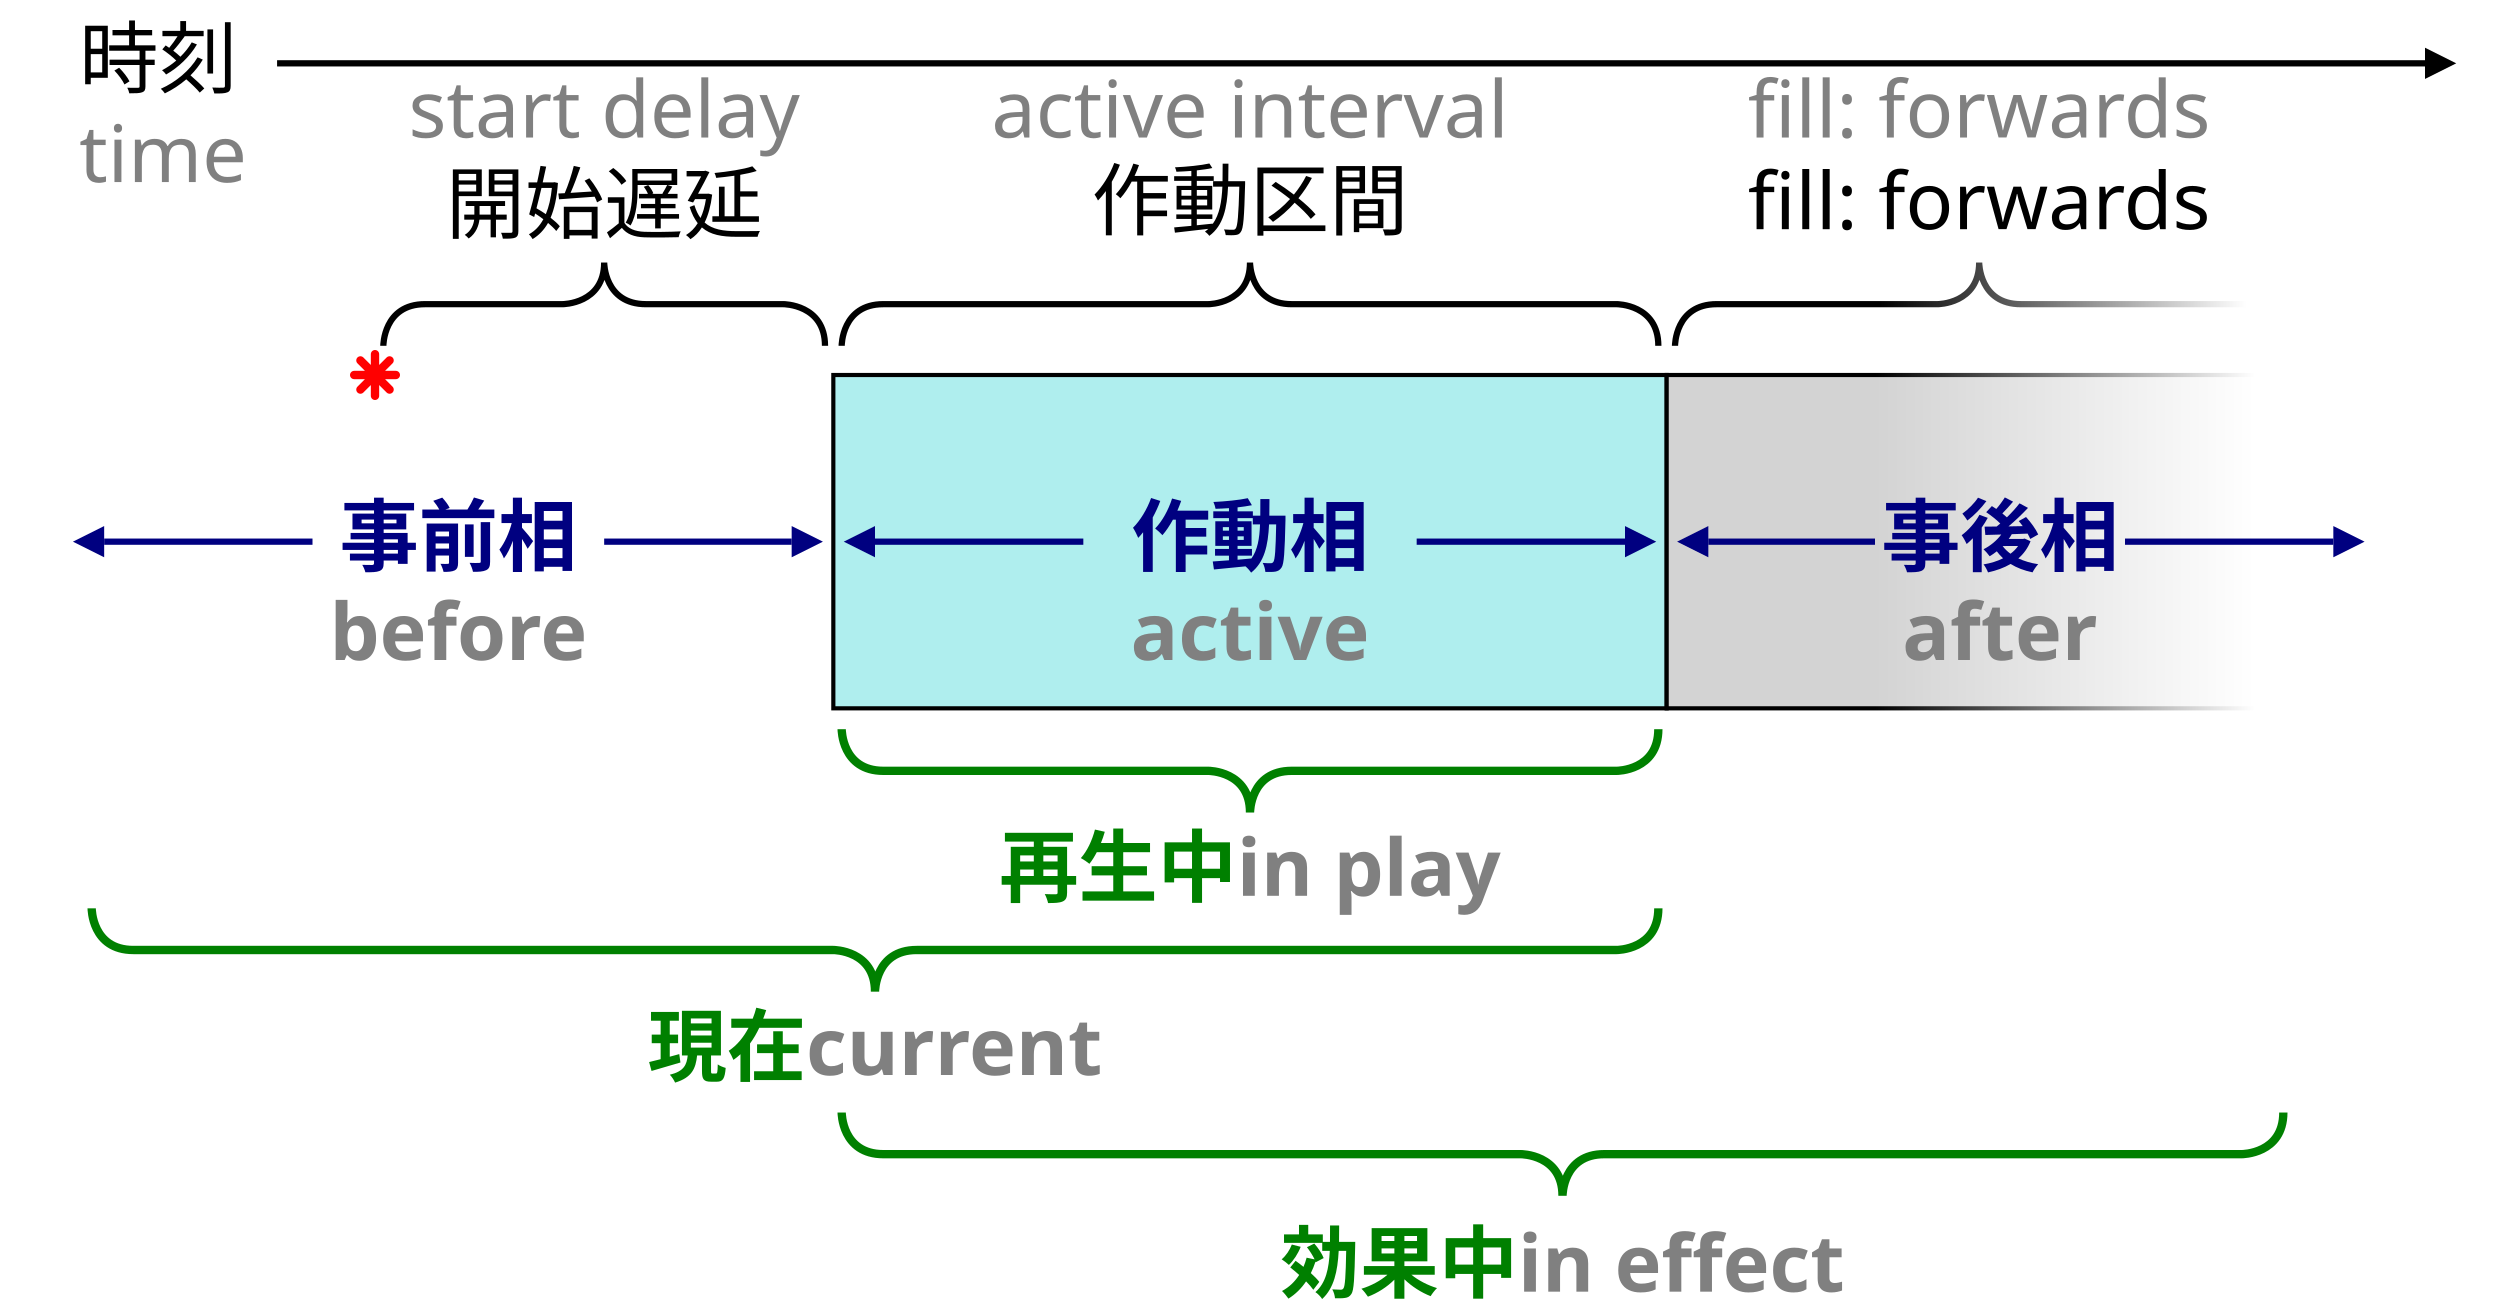
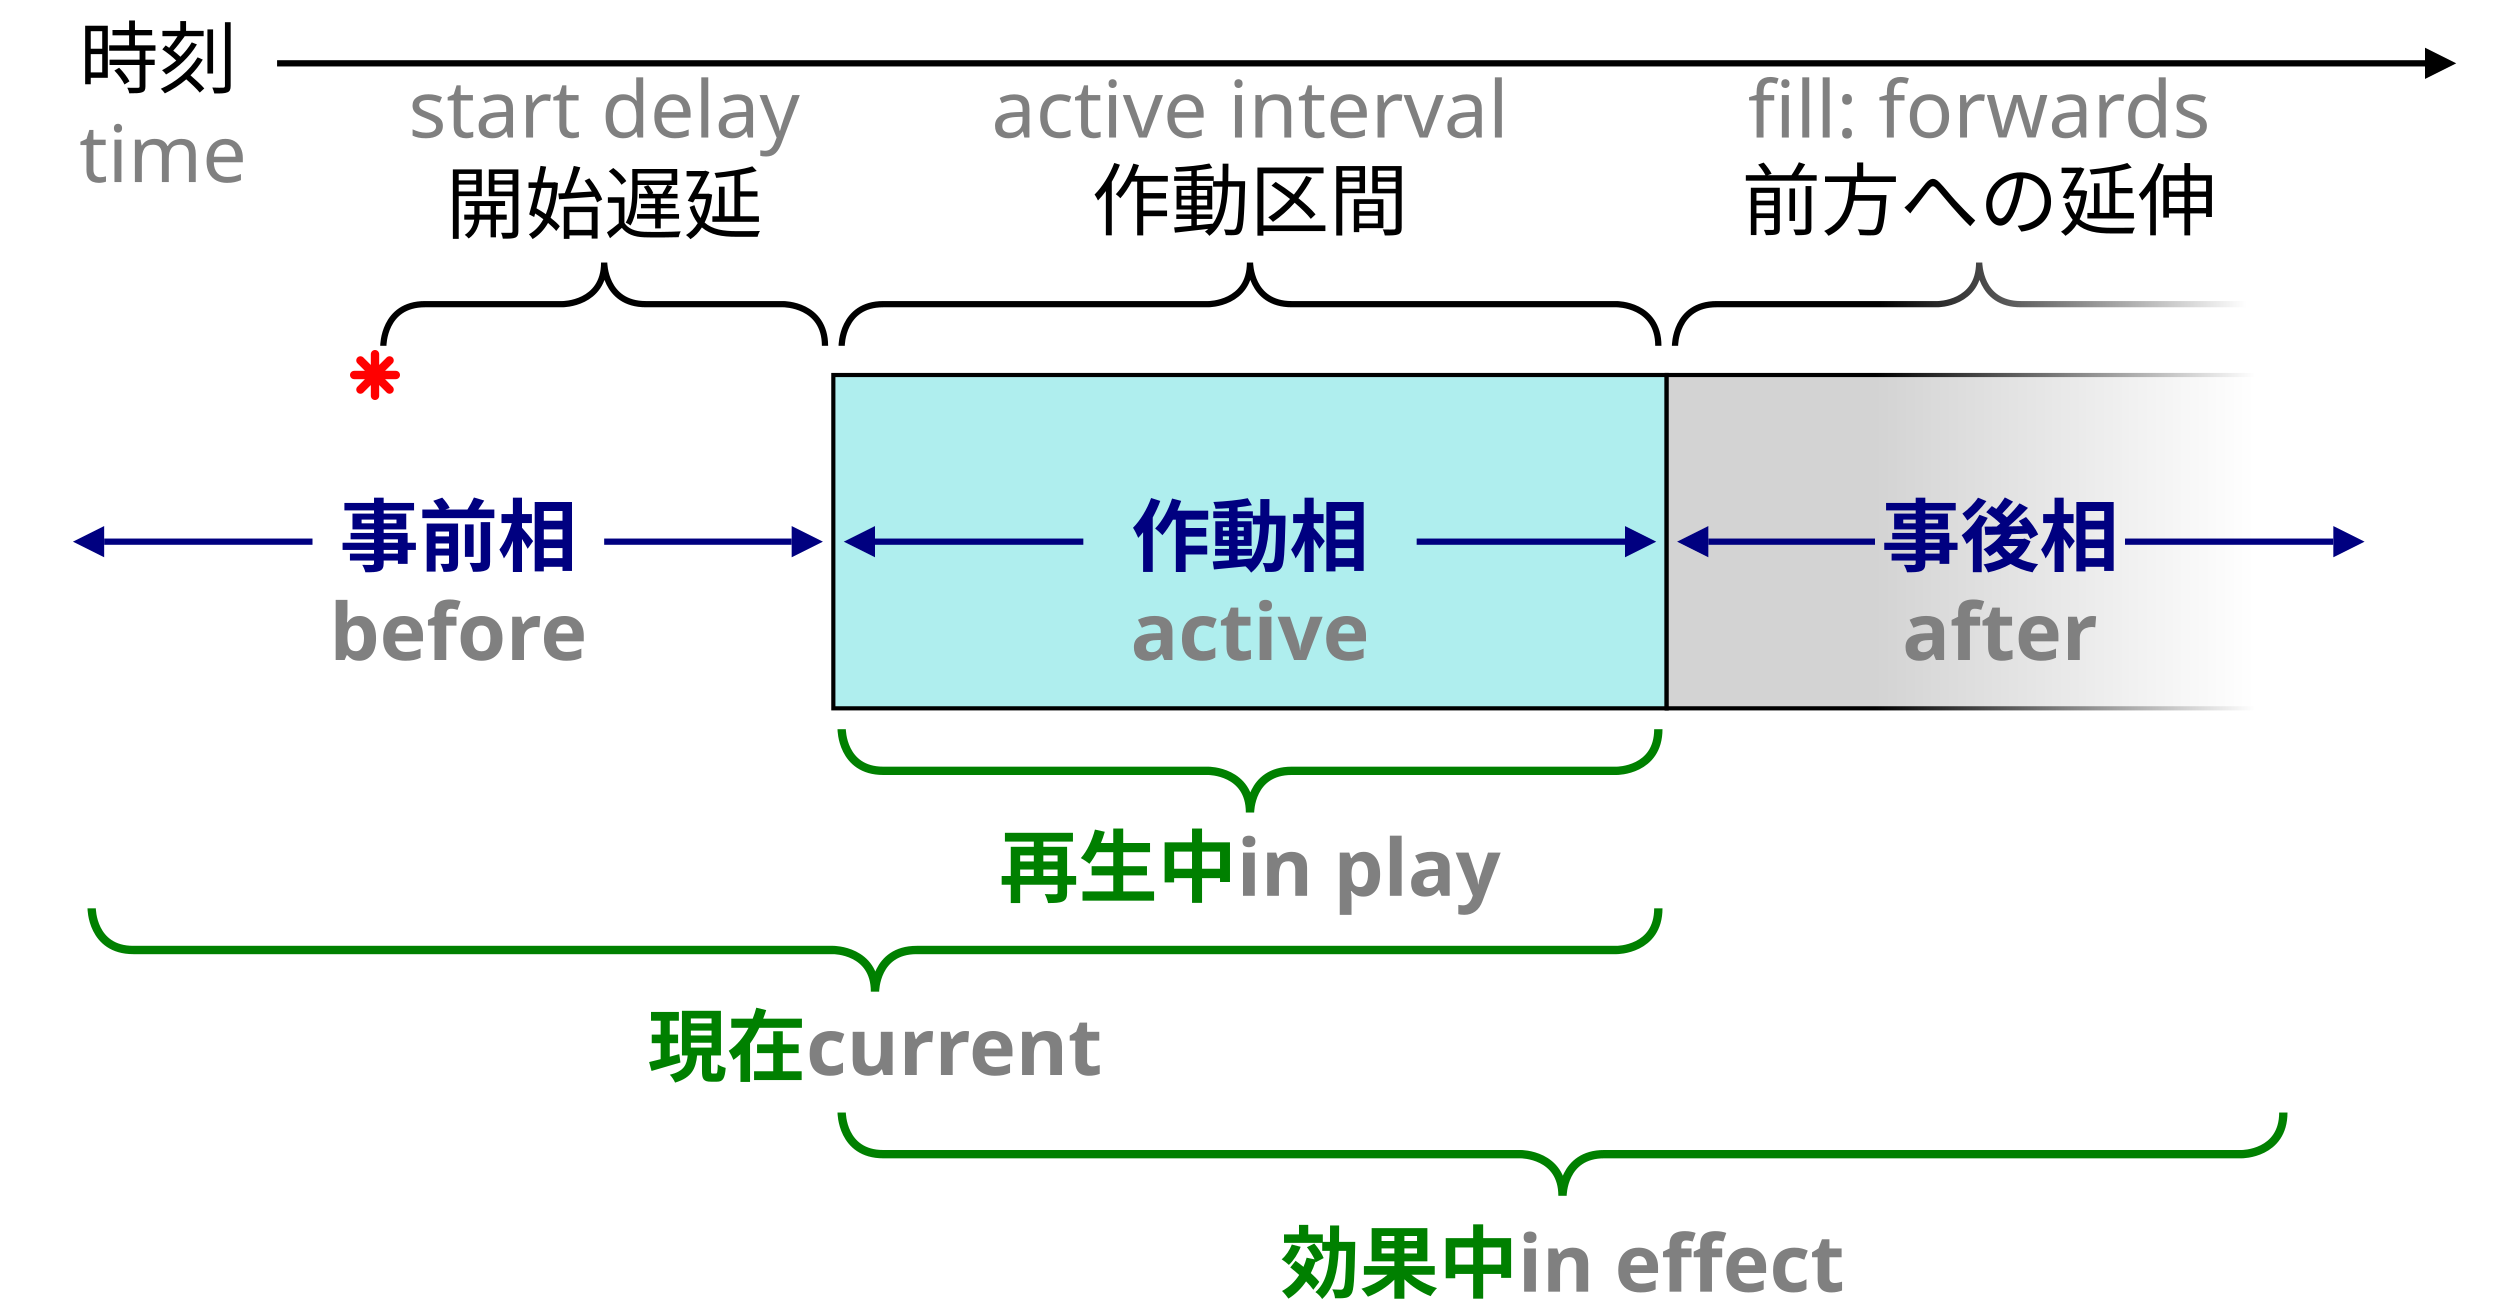
<svg xmlns="http://www.w3.org/2000/svg" xmlns:xlink="http://www.w3.org/1999/xlink" width="100%" height="100%" viewBox="0 0 600 312">
  <defs>
    <style type="text/css">
svg {
	font-size: 19px;
	font-family: sans-serif;
}

/*
 * Line work
 */
.line, .arrowLine {
	stroke: black;
	stroke-width: 1.5;
	fill: none;
}
.arrowLine {
	marker-end: url(#arrow);
}
.bracket, .stateBracket {
	stroke: black;
	stroke-width: 1.5;
	fill: none;
}
.stateBracket {
	stroke: green;
	stroke-width: 2;
}
.phaseArrow {
	stroke: navy;
	stroke-width: 1.5;
	marker-end: url(#phaseArrow);
}

/*
 * Animation spans
 */
.activeSpan	{
	fill: paleturquoise;
	stroke: black;
}
.fillSpan	{
	fill: lightgrey;
	stroke: black;
}

/*
 * Text labels
 */
.regionLabel, .stateLabel, .phaseLabel {
	text-anchor: middle;
}
.stateLabel {
	fill: green;
	font-weight: bold;
}
.phaseLabel {
	fill: navy;
	font-weight: bold;
}

tspan[lang="en"] {
	fill: gray;
}
</style>
    <style type="text/css">
	.blackArrowHead {
		fill: black;
		stroke: none;
	}
	.navyArrowHead {
		fill: navy;
		stroke: none;
	}
</style>
    <marker id="arrow" viewBox="0 -5 10 10" orient="auto" markerWidth="5" markerHeight="5">
      <path d="M0-5l10 5l-10 5z" class="blackArrowHead" />
    </marker>
    <marker id="phaseArrow" viewBox="0 -5 10 10" orient="auto" markerWidth="5" markerHeight="5">
      <path d="M0-5l10 5l-10 5z" class="navyArrowHead" />
    </marker>
    <style type="text/css">
	.startTimeStar {
		stroke: red;
		stroke-linecap: round;
		stroke-width: 2;
		fill: none;
	}
</style>
    <path d="M-3.5-3.5l7 7M3.5-3.5l-7 7M0-5v10M-5 0h10" class="startTimeStar" id="star" />
    <mask id="fadeout" maskContentUnits="objectBoundingBox">
      <rect x="-0.05" y="-0.05" width="1.1" height="1.1" fill="url(#fadeoutGrad)" />
    </mask>
    <linearGradient id="fadeoutGrad">
      <stop offset="0" stop-color="white" stop-opacity="1" />
      <stop offset="0.35" stop-color="white" stop-opacity="1" />
      <stop offset="0.9" stop-color="white" stop-opacity="0" />
    </linearGradient>
  </defs>
  <g>
    <text x="1em" y="1.1em">
時刻
<tspan lang="en" x="1em" y="2.3em">time</tspan>
    </text>
    <line x1="3.5em" x2="97%" y1="0.8em" y2="0.8em" class="arrowLine" />
  </g>
  <g transform="translate(50 90)">
    <g transform="translate(40)">
      <text x="55" y="-1.8em" class="regionLabel">
開始遅延
<tspan lang="en" x="55" y="-3em">start delay</tspan>
      </text>
      <path d="M2-7s0-10 10-10h33s10 0 10-10c0 0 0 10 10 10h33s10 0 10 10" class="bracket" />
      <use xlink:href="#star" />
      <text x="20" y="2.4em" class="phaseLabel">
事前相
<tspan lang="en" x="20" y="3.6em">before</tspan>
      </text>
      <path d="M-15 40h-50" class="phaseArrow" />
      <path d="M55 40h45" class="phaseArrow" />
    </g>
    <g transform="translate(150)">
      <text x="100" y="-35" class="regionLabel">
作動区間
<tspan lang="en" x="100" y="-3em">active interval</tspan>
      </text>
      <path d="M2-7s0-10 10-10h78s10 0 10-10c0 0 0 10 10 10h78s10 0 10 10" class="bracket" />
      <rect width="200" height="80" class="activeSpan" />
      <text x="100" y="2.4em" class="phaseLabel">
作動相
<tspan lang="en" x="100" y="3.6em">active</tspan>
      </text>
      <path d="M60 40h-50" class="phaseArrow" />
      <path d="M140 40h50" class="phaseArrow" />
    </g>
    <g transform="translate(350)">
      <text x="75" y="-35" class="regionLabel">
- fill: forwards
+ 前方への延伸
<tspan lang="en" x="75" y="-3em">fill: forwards</tspan>
      </text>
      <path d="M2-7s0-10 10-10h53s10 0 10-10c0 0 0 10 10 10h53s10 0 10 10" class="bracket" mask="url(#fadeout)" />
      <rect width="150" height="80" class="fillSpan" mask="url(#fadeout)" />
      <text x="80" y="2.4em" class="phaseLabel">
事後相
<tspan lang="en" x="80" y="3.6em">after</tspan>
      </text>
      <path d="M50 40h-40" class="phaseArrow" />
      <path d="M110 40h50" class="phaseArrow" />
    </g>
  </g>
  <g transform="translate(0 175)">
    <path d="M202 0s0 10 10 10h78s10 0 10 10c0 0 0-10 10-10h78s10 0 10-10" class="stateBracket" />
    <text x="300" y="40" class="stateLabel">
再生中
<tspan lang="en">in play</tspan>
    </text>
    <path d="M22 43s0 10 10 10h168s10 0 10 10c0 0 0-10 10-10h168s10 0 10-10" class="stateBracket" />
    <text x="210" y="83" class="stateLabel">
現在
<tspan lang="en">current</tspan>
    </text>
    <path d="M202 92s0 10 10 10h153s10 0 10 10c0 0 0-10 10-10h153s10 0 10-10" class="stateBracket" />
    <text x="375" y="135" class="stateLabel">
効果中
<tspan lang="en">in effect</tspan>
    </text>
  </g>
</svg>
